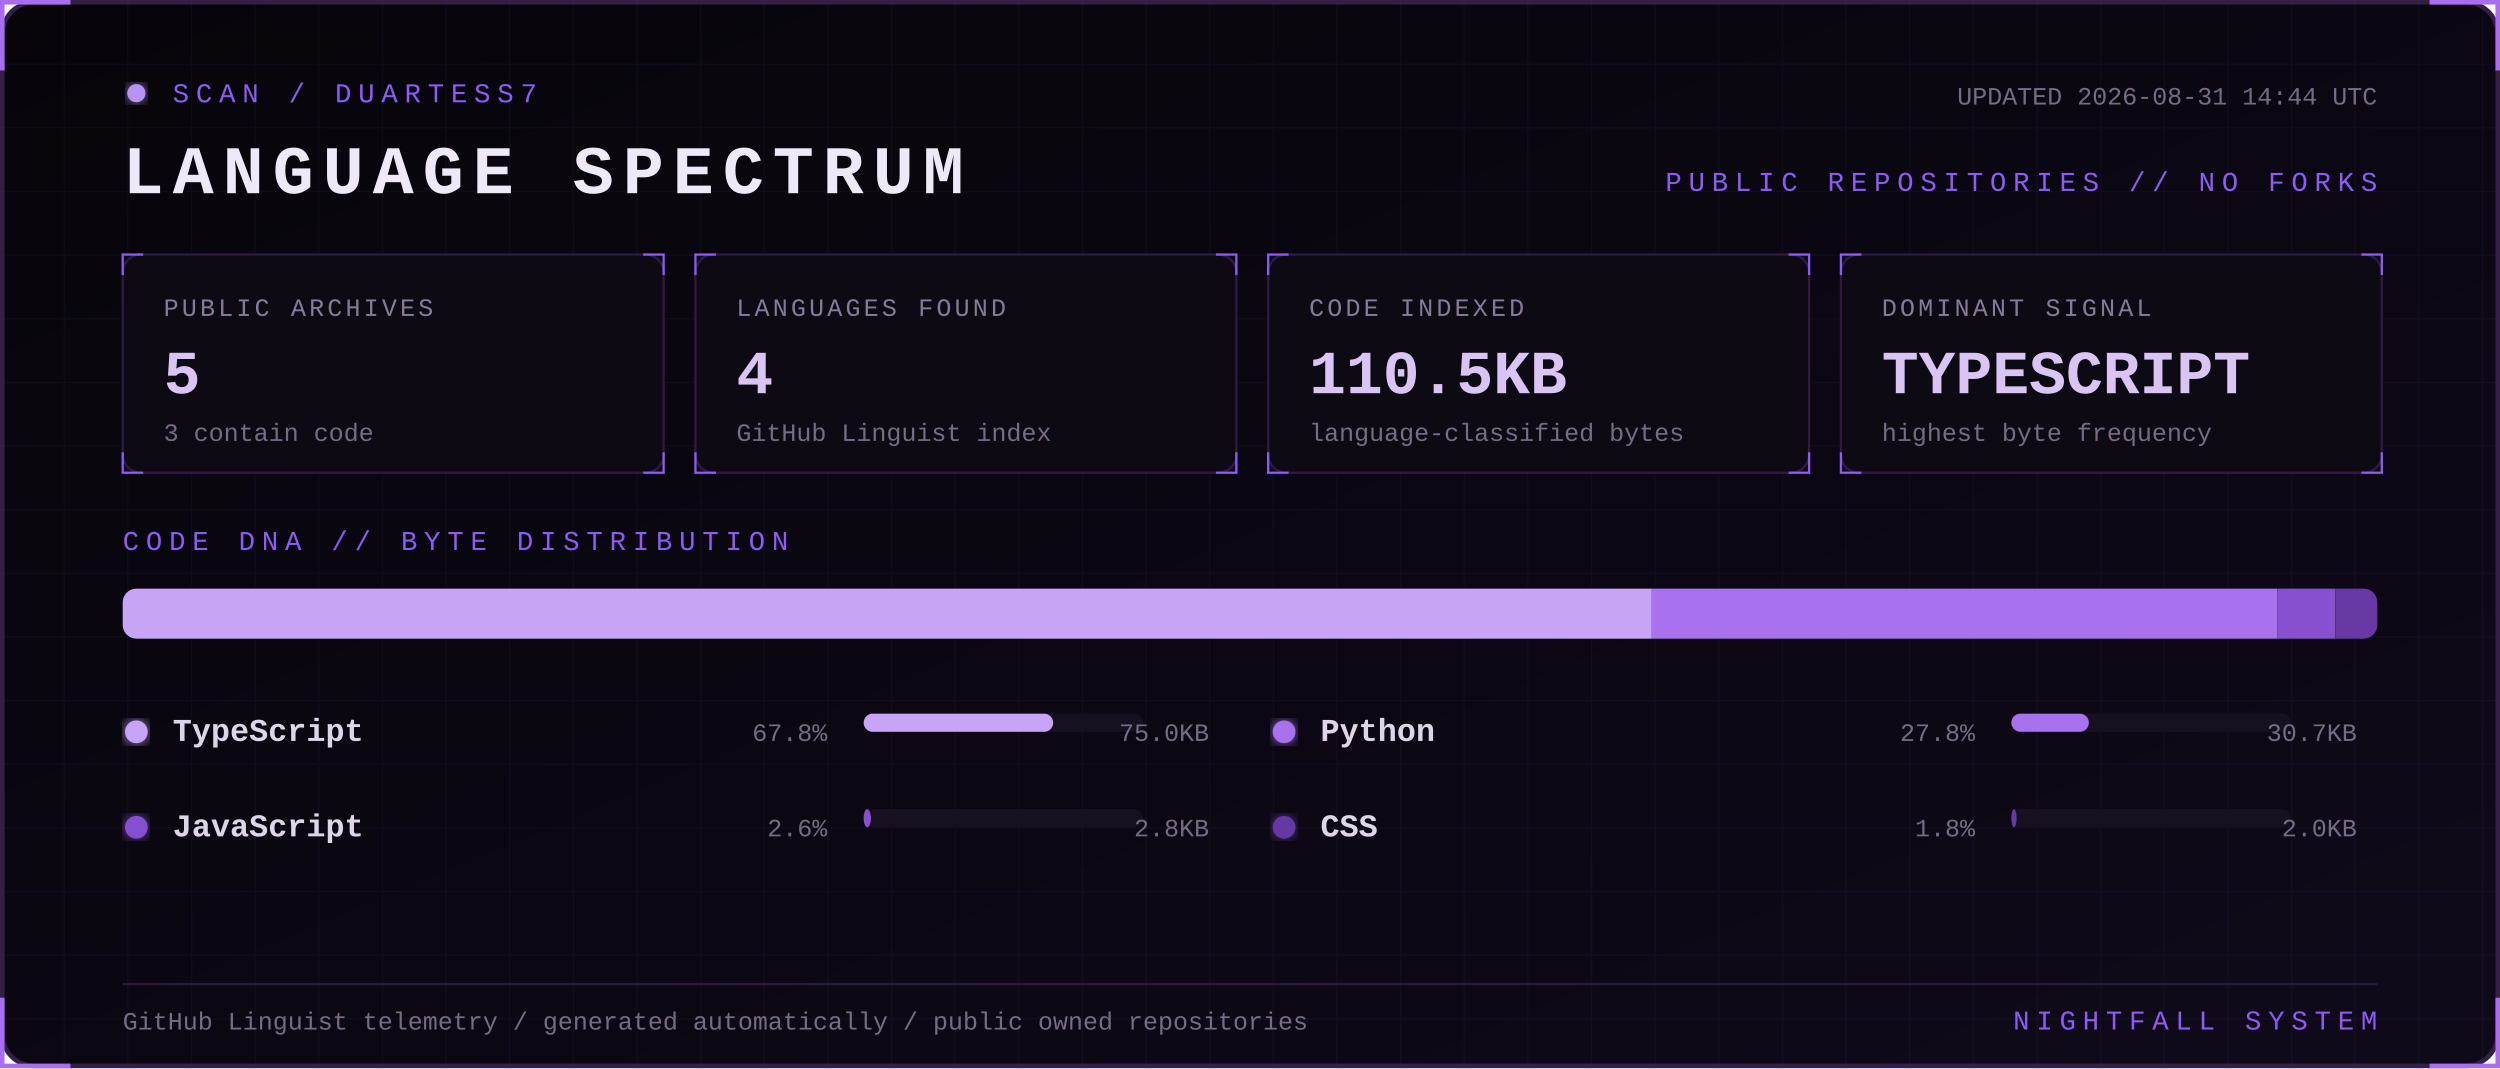
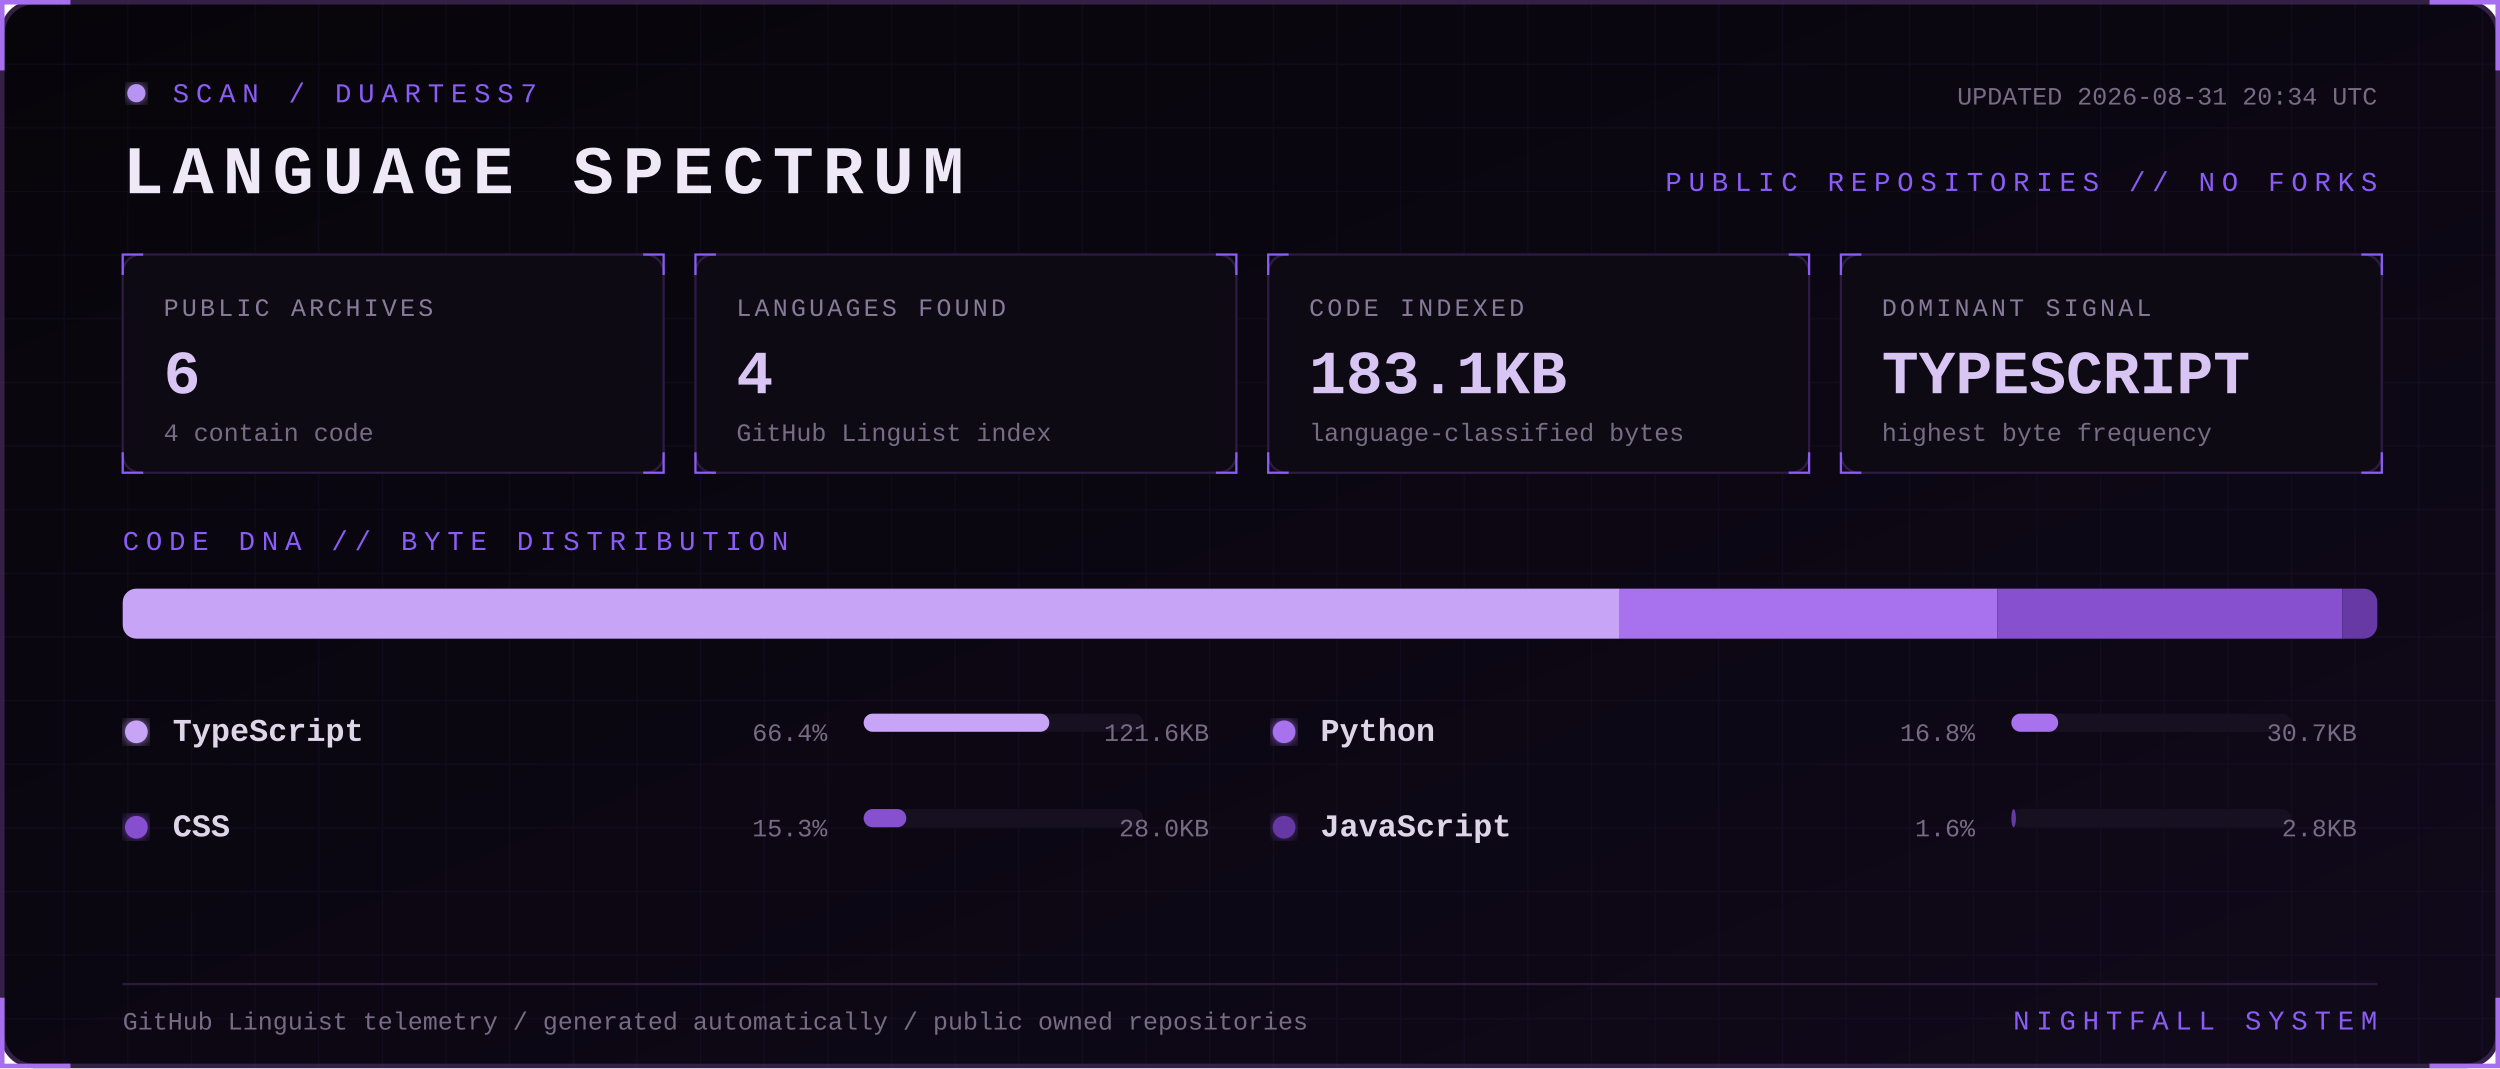
<svg xmlns="http://www.w3.org/2000/svg" width="1100" height="470" viewBox="0 0 1100 470" role="img" aria-labelledby="title desc">
  <defs>
    <linearGradient id="bg" x1="0" y1="0" x2="1" y2="1">
      <stop stop-color="#07050a" />
      <stop offset="1" stop-color="#10091a" />
    </linearGradient>
    <filter id="glow">
      <feGaussianBlur stdDeviation="3" result="b" />
      <feMerge>
        <feMergeNode in="b" />
        <feMergeNode in="SourceGraphic" />
      </feMerge>
    </filter>
    <pattern id="grid" width="28" height="28" patternUnits="userSpaceOnUse">
      <path d="M28 0H0V28" fill="none" stroke="#8b5cf6" stroke-opacity=".055" />
    </pattern>
    <style>
      text { font-family: Consolas, 'Courier New', monospace; }
      .kicker { fill:#8b5cf6; font-size:12px; letter-spacing:3px; }
      .title { fill:#eee8f7; font-size:30px; font-weight:700; letter-spacing:4px; }
      .label { fill:#887a99; font-size:11px; letter-spacing:1.4px; }
      .value { fill:#d8c5f4; font-size:27px; font-weight:700; }
      .detail,.pct { fill:#776b85; font-size:11px; }
      .lang { fill:#ded5e8; font-size:14px; font-weight:700; }
      .blink { animation:blink 1.6s step-end infinite; }
      @keyframes blink { 50% { opacity:.25 } }
    </style>
  </defs>
  <rect x="1" y="1" width="1098" height="468" rx="14" fill="url(#bg)" stroke="#342047" stroke-width="2" />
  <rect x="1" y="1" width="1098" height="468" rx="14" fill="url(#grid)" />
  <path d="M31 1H1v30 M1069 1h30v30 M1099 439v30h-30 M31 469H1v-30" stroke="#a76ff0" stroke-width="2" fill="none" />
  <g transform="translate(54 36)">
    <circle cx="6" cy="5" r="4" fill="#b794f4" filter="url(#glow)" class="blink" />
    <text x="22" y="9" class="kicker">SCAN / DUARTESS7</text>
    <text y="49" class="title">LANGUAGE SPECTRUM</text>
-     <text x="992" y="10" text-anchor="end" class="detail">UPDATED 2026-08-31 14:44 UTC</text>
+     <text x="992" y="10" text-anchor="end" class="detail">UPDATED 2026-08-31 20:34 UTC</text>
    <text x="992" y="48" text-anchor="end" class="kicker">PUBLIC REPOSITORIES // NO FORKS</text>
  </g>
  <g transform="translate(54 112)">
    <rect width="238" height="96" rx="8" fill="#0d0a13" stroke="#2d1b43" />
    <path d="M0 9V0h9 M229 0h9v9 M238 87v9h-9 M9 96H0v-9" stroke="#8b5cf6" fill="none" />
    <text x="18" y="27" class="label">PUBLIC ARCHIVES</text>
-     <text x="18" y="61" class="value">5</text>
-     <text x="18" y="82" class="detail">3 contain code</text>
+     <text x="18" y="61" class="value">6</text>
+     <text x="18" y="82" class="detail">4 contain code</text>
  </g>
  <g transform="translate(306 112)">
    <rect width="238" height="96" rx="8" fill="#0d0a13" stroke="#2d1b43" />
    <path d="M0 9V0h9 M229 0h9v9 M238 87v9h-9 M9 96H0v-9" stroke="#8b5cf6" fill="none" />
    <text x="18" y="27" class="label">LANGUAGES FOUND</text>
    <text x="18" y="61" class="value">4</text>
    <text x="18" y="82" class="detail">GitHub Linguist index</text>
  </g>
  <g transform="translate(558 112)">
    <rect width="238" height="96" rx="8" fill="#0d0a13" stroke="#2d1b43" />
    <path d="M0 9V0h9 M229 0h9v9 M238 87v9h-9 M9 96H0v-9" stroke="#8b5cf6" fill="none" />
    <text x="18" y="27" class="label">CODE INDEXED</text>
-     <text x="18" y="61" class="value">110.5KB</text>
+     <text x="18" y="61" class="value">183.1KB</text>
    <text x="18" y="82" class="detail">language-classified bytes</text>
  </g>
  <g transform="translate(810 112)">
    <rect width="238" height="96" rx="8" fill="#0d0a13" stroke="#2d1b43" />
    <path d="M0 9V0h9 M229 0h9v9 M238 87v9h-9 M9 96H0v-9" stroke="#8b5cf6" fill="none" />
    <text x="18" y="27" class="label">DOMINANT SIGNAL</text>
    <text x="18" y="61" class="value">TYPESCRIPT</text>
    <text x="18" y="82" class="detail">highest byte frequency</text>
  </g>
  <text x="54" y="242" class="kicker">CODE DNA // BYTE DISTRIBUTION</text>
  <rect x="54" y="259" width="992" height="22" rx="6" fill="#171020" />
  <clipPath id="bar">
    <rect x="54" y="259" width="992" height="22" rx="6" />
  </clipPath>
  <g clip-path="url(#bar)">
-     <rect x="54.0" y="259" width="672.8" height="22" fill="#c7a4f6" />
-     <rect x="726.8" y="259" width="275.3" height="22" fill="#a871ed" />
-     <rect x="1002.1" y="259" width="25.5" height="22" fill="#8650cf" />
-     <rect x="1027.7" y="259" width="18.3" height="22" fill="#6639a4" />
+     <rect x="54.0" y="259" width="658.7" height="22" fill="#c7a4f6" />
+     <rect x="712.7" y="259" width="166.2" height="22" fill="#a871ed" />
+     <rect x="878.9" y="259" width="151.7" height="22" fill="#8650cf" />
+     <rect x="1030.6" y="259" width="15.4" height="22" fill="#6639a4" />
  </g>
  <g transform="translate(54 326)">
    <circle cx="6" cy="-4" r="5" fill="#c7a4f6" filter="url(#glow)" />
    <text x="22" class="lang">TypeScript</text>
-     <text x="310" text-anchor="end" class="pct">67.8%</text>
+     <text x="310" text-anchor="end" class="pct">66.4%</text>
    <rect x="326" y="-12" width="123" height="8" rx="4" fill="#171020" />
-     <rect x="326" y="-12" width="83.4" height="8" rx="4" fill="#c7a4f6" />
-     <text x="478" text-anchor="end" class="detail">75.0KB</text>
+     <rect x="326" y="-12" width="81.7" height="8" rx="4" fill="#c7a4f6" />
+     <text x="478" text-anchor="end" class="detail">121.6KB</text>
  </g>
  <g transform="translate(559 326)">
    <circle cx="6" cy="-4" r="5" fill="#a871ed" filter="url(#glow)" />
    <text x="22" class="lang">Python</text>
-     <text x="310" text-anchor="end" class="pct">27.8%</text>
+     <text x="310" text-anchor="end" class="pct">16.8%</text>
    <rect x="326" y="-12" width="123" height="8" rx="4" fill="#171020" />
-     <rect x="326" y="-12" width="34.1" height="8" rx="4" fill="#a871ed" />
+     <rect x="326" y="-12" width="20.6" height="8" rx="4" fill="#a871ed" />
    <text x="478" text-anchor="end" class="detail">30.7KB</text>
  </g>
  <g transform="translate(54 368)">
    <circle cx="6" cy="-4" r="5" fill="#8650cf" filter="url(#glow)" />
-     <text x="22" class="lang">JavaScript</text>
-     <text x="310" text-anchor="end" class="pct">2.6%</text>
+     <text x="22" class="lang">CSS</text>
+     <text x="310" text-anchor="end" class="pct">15.3%</text>
    <rect x="326" y="-12" width="123" height="8" rx="4" fill="#171020" />
-     <rect x="326" y="-12" width="3.2" height="8" rx="4" fill="#8650cf" />
-     <text x="478" text-anchor="end" class="detail">2.8KB</text>
+     <rect x="326" y="-12" width="18.8" height="8" rx="4" fill="#8650cf" />
+     <text x="478" text-anchor="end" class="detail">28.0KB</text>
  </g>
  <g transform="translate(559 368)">
    <circle cx="6" cy="-4" r="5" fill="#6639a4" filter="url(#glow)" />
-     <text x="22" class="lang">CSS</text>
-     <text x="310" text-anchor="end" class="pct">1.8%</text>
+     <text x="22" class="lang">JavaScript</text>
+     <text x="310" text-anchor="end" class="pct">1.6%</text>
    <rect x="326" y="-12" width="123" height="8" rx="4" fill="#171020" />
-     <rect x="326" y="-12" width="2.3" height="8" rx="4" fill="#6639a4" />
-     <text x="478" text-anchor="end" class="detail">2.0KB</text>
+     <rect x="326" y="-12" width="2.0" height="8" rx="4" fill="#6639a4" />
+     <text x="478" text-anchor="end" class="detail">2.8KB</text>
  </g>
  <path d="M54 433H1046" stroke="#291b39" />
  <text x="54" y="453" class="detail">GitHub Linguist telemetry / generated automatically / public owned repositories</text>
  <text x="1046" y="453" text-anchor="end" class="kicker">NIGHTFALL SYSTEM</text>
</svg>
